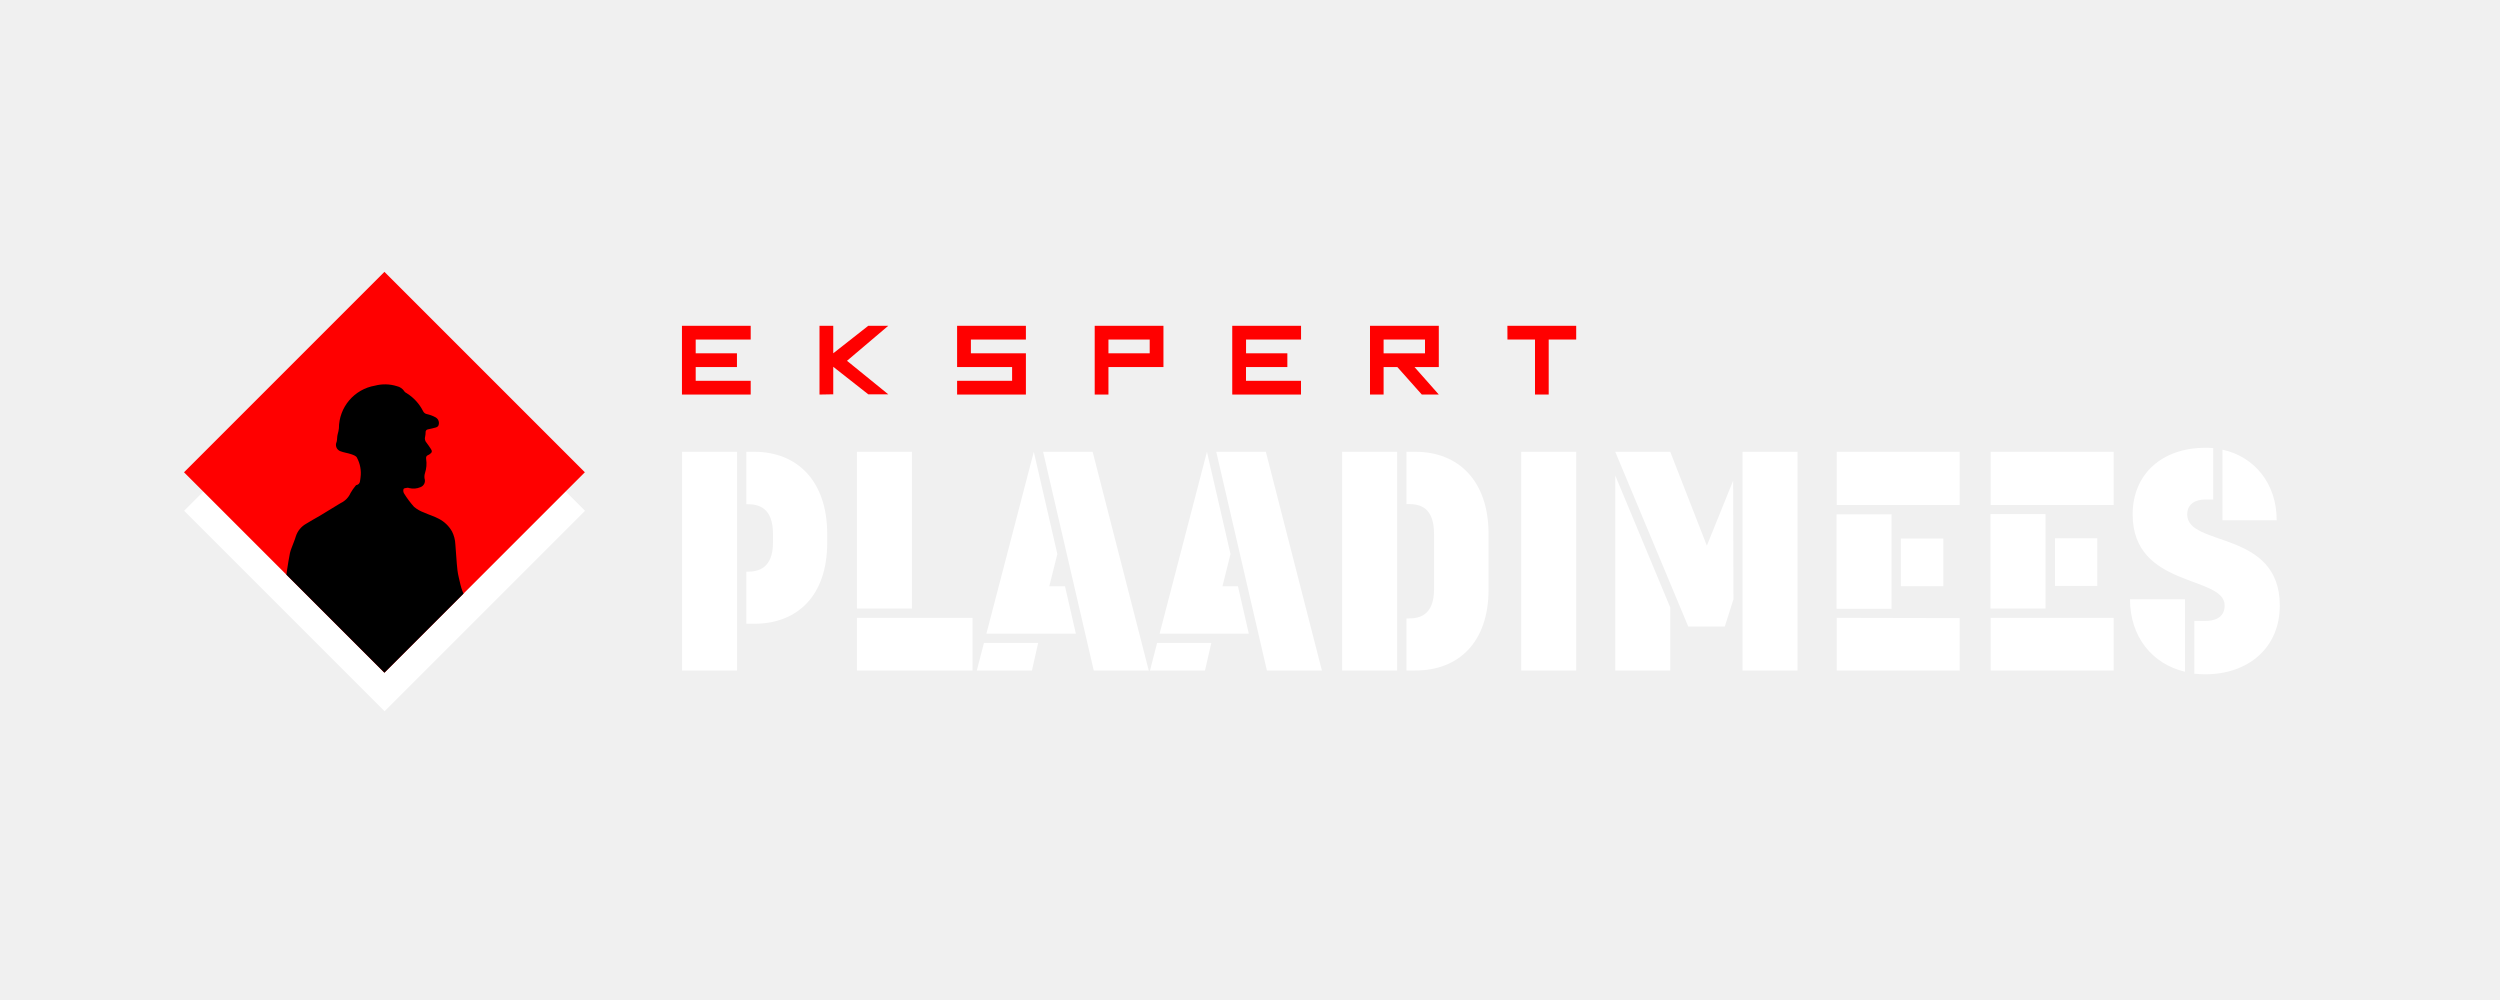
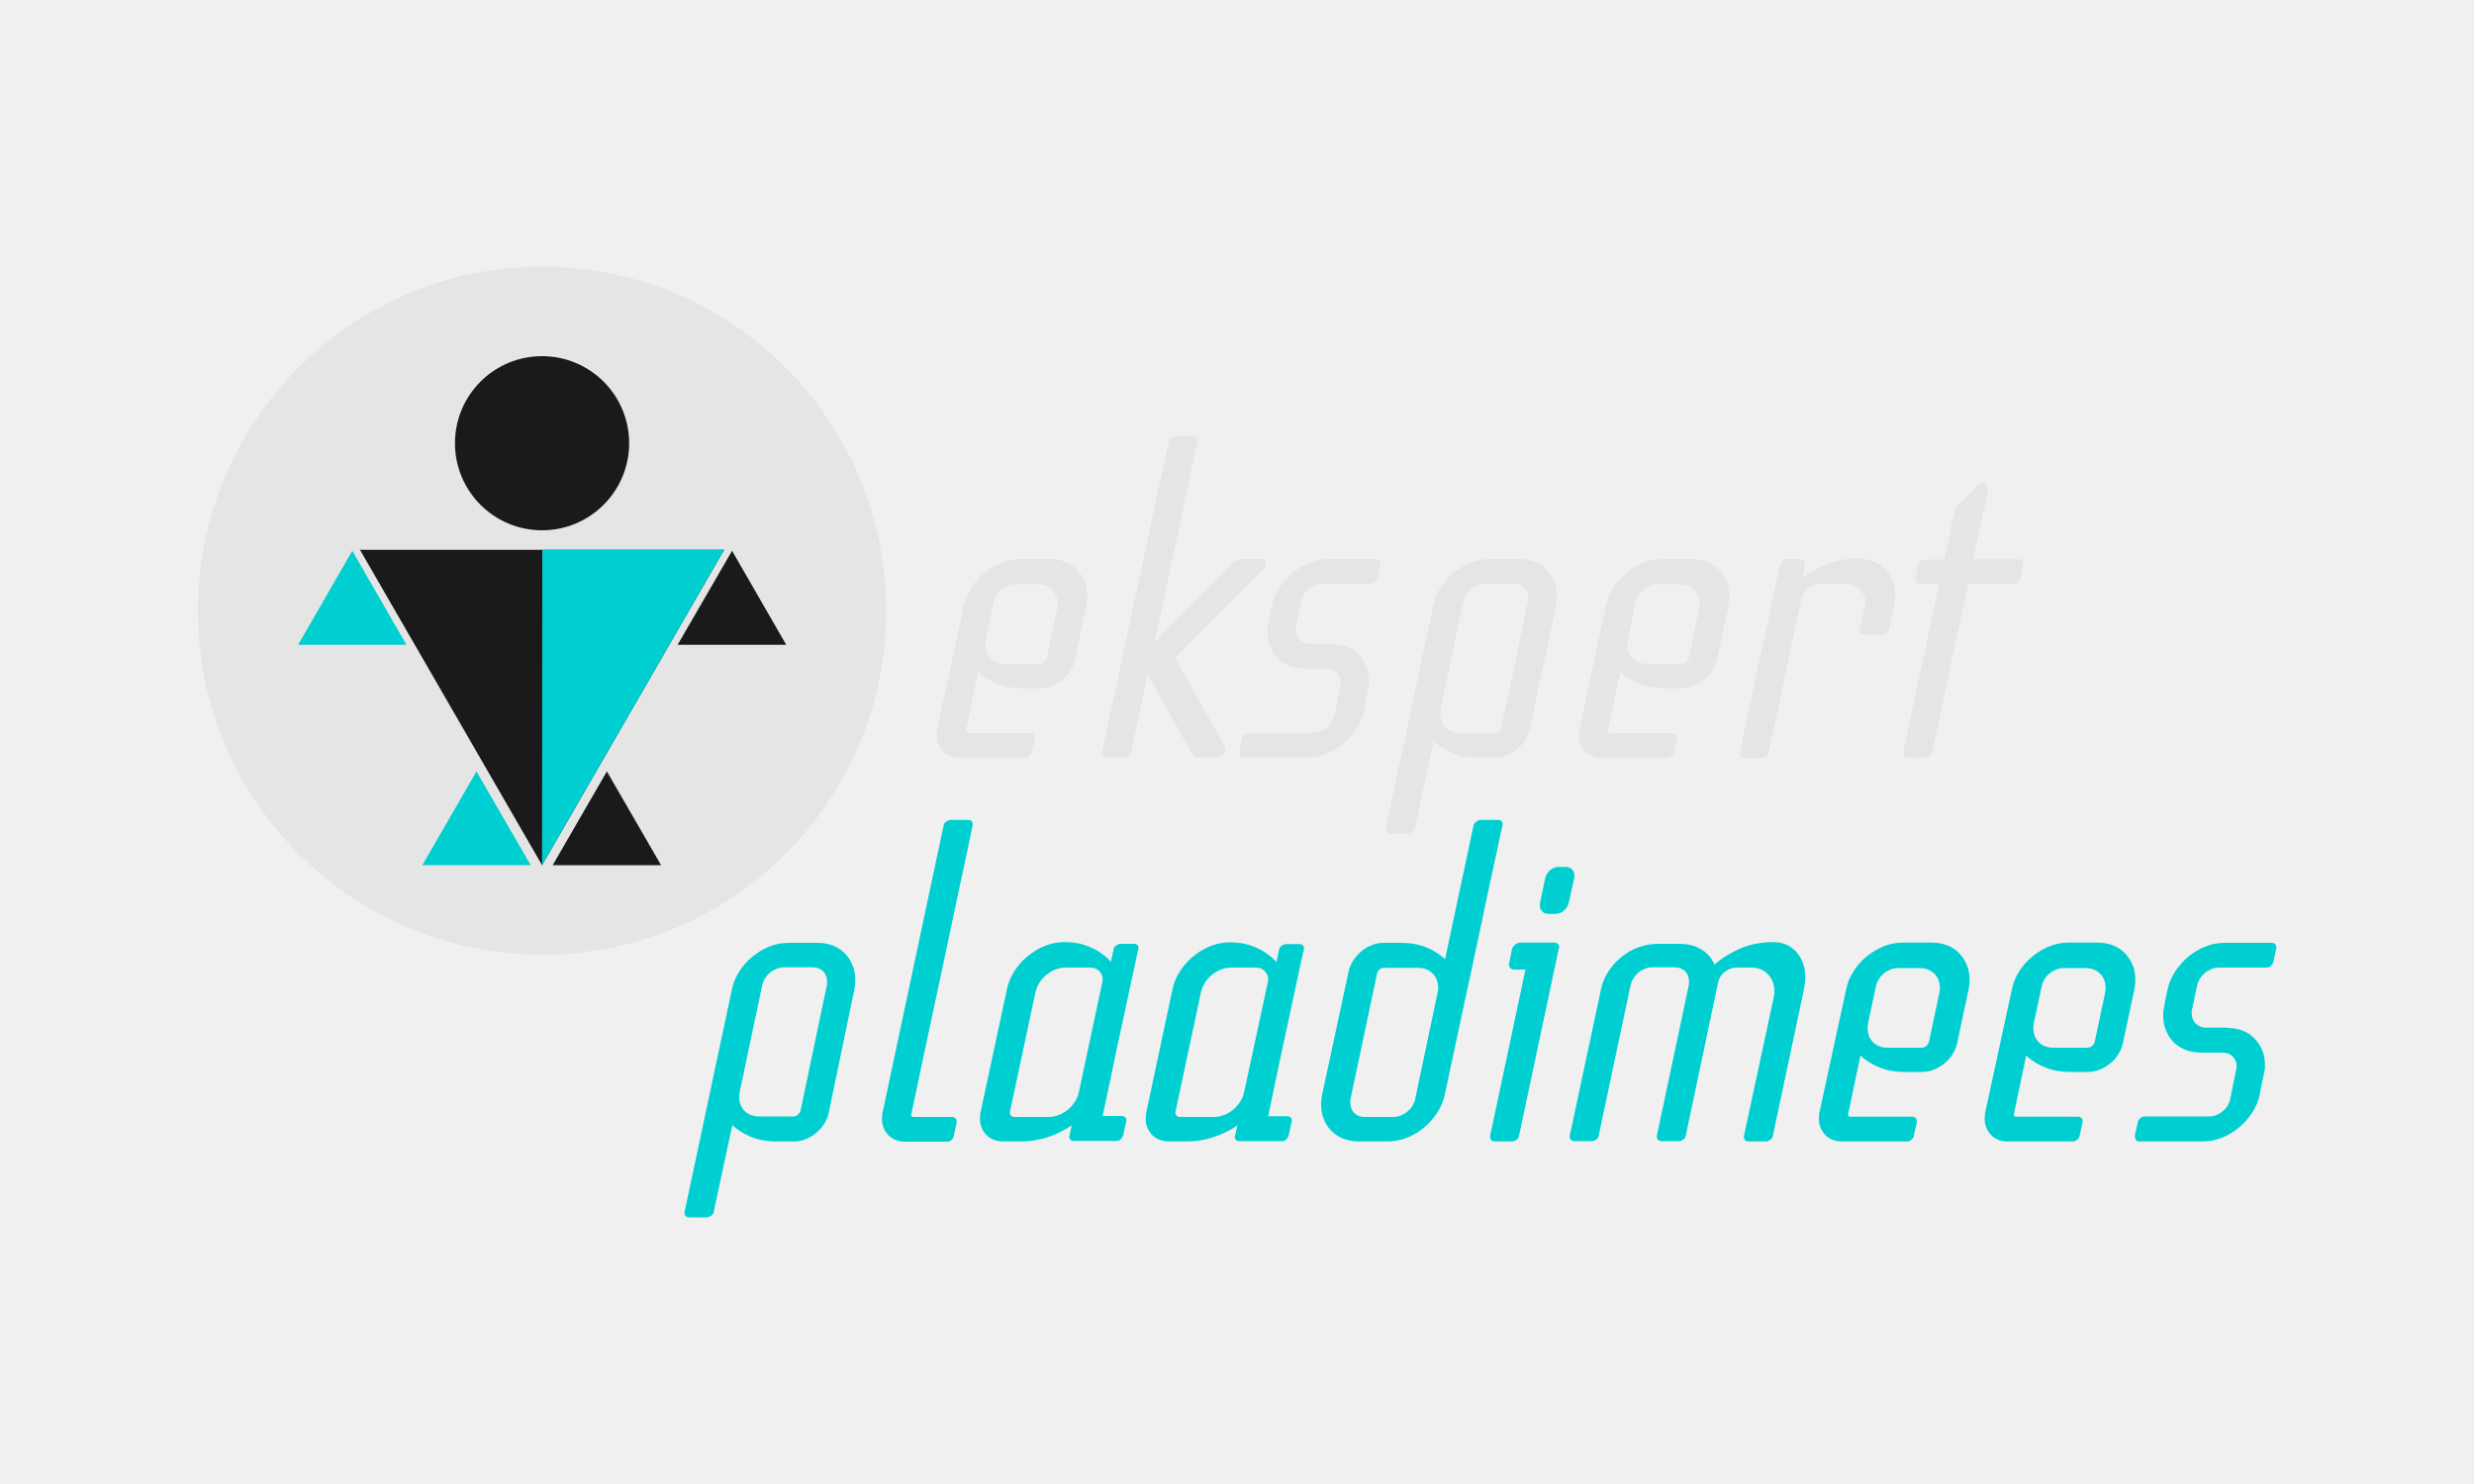
- <svg xmlns="http://www.w3.org/2000/svg" viewBox="0 0 500 200">
-   <defs>
-     <style>.cls-1{fill:none;}.cls-2{fill:#fff;}.cls-3{fill:red;}.cls-4{clip-path:url(#clip-path);}</style>
-     <clipPath id="clip-path">
-       <path class="cls-1" d="M65.29,163.61c0-.41,0-.82,0-1.22a6.7,6.7,0,0,0-.23-.88,2.69,2.69,0,0,1-.15-.67c0-.48.06-1,.08-1.43a2.7,2.7,0,0,0,0-.41c-.07-.54-.14-1.07-.22-1.61a6.1,6.1,0,0,0-.22-1.13,1.8,1.8,0,0,1,0-1,7.88,7.88,0,0,0,.06-1.54.4.4,0,0,0-.17-.26c-.37-.29-.33-.6-.08-.94a1.26,1.26,0,0,0,0-1.59,8,8,0,0,1-.66-1.39,3.92,3.92,0,0,1,.25-2.24c.25-1.12.63-2.22.88-3.34s.39-2,.53-3a4,4,0,0,0-.09-1c0-.3-.1-.6-.15-.94.44.11.58-.54.39-1.5l-.38.24a2.85,2.85,0,0,1,.16-.43,5,5,0,0,0,.64-3.18.77.77,0,0,0-.78-.65c-1,0-2,.1-3,.12a18.43,18.43,0,0,0-2.47,0,2.23,2.23,0,0,1-2.24-.81c-.5-.56-1.16-1-1.24-1.82a15.63,15.63,0,0,1-.12-2.27c.11-2.12.29-4.23.45-6.35.09-1.34.16-2.68.3-4,.16-1.5.38-3,.6-4.49.16-1.09.35-2.18.56-3.27a6.87,6.87,0,0,1,.34-1.06c.28-.77.62-1.53.85-2.32a4.43,4.43,0,0,1,2-2.45c.9-.58,1.86-1.07,2.78-1.62,1.24-.74,2.46-1.5,3.69-2.25.17-.1.34-.22.52-.31a4,4,0,0,0,1.94-2,10,10,0,0,1,1-1.44s.08-.12.13-.13c.91-.18.75-1,.87-1.57a6.49,6.49,0,0,0-.73-3.94c-.14-.32-.7-.53-1.11-.67-.71-.25-1.49-.33-2.2-.61a1.35,1.35,0,0,1-.74-1.87,3.5,3.5,0,0,0,.1-.8c0-.25.06-.49.11-.74a6.84,6.84,0,0,0,.24-1.16A8.68,8.68,0,0,1,75,77.13a7.89,7.89,0,0,1,4.36.1,2.41,2.41,0,0,1,1.53,1.06c.08.16.31.26.48.37a9,9,0,0,1,3.24,3.56,1.08,1.08,0,0,0,.81.61,6.47,6.47,0,0,1,1.7.64,1.3,1.3,0,0,1,.53,1.71.81.81,0,0,1-.46.31c-.53.15-1.06.27-1.6.38a.54.54,0,0,0-.47.59,3.93,3.93,0,0,1-.09.84,1.31,1.31,0,0,0,.31,1.29c.31.37.55.8.83,1.19s.27.71-.16,1a1.34,1.34,0,0,1-.36.22c-.4.14-.48.43-.42.82A6,6,0,0,1,85,94.61a2.4,2.4,0,0,0-.09,1.09,1.36,1.36,0,0,1-.84,1.74,3.5,3.5,0,0,1-2.21.18,1,1,0,0,0-.37-.07c-.27.06-.71.08-.78.24a1.1,1.1,0,0,0,.1.9,18.62,18.62,0,0,0,2,2.68,6.61,6.61,0,0,0,2,1.14c1,.45,2.06.76,3,1.27a6.38,6.38,0,0,1,2.59,2.51,6.25,6.25,0,0,1,.67,2.57c.16,1.72.22,3.46.42,5.18.11,1,.41,1.95.61,2.93a10.83,10.83,0,0,0,2.42,4.59,3.43,3.43,0,0,1,1,2.48,2.94,2.94,0,0,0,.29,1.61,1.51,1.51,0,0,1,0,.82,19.82,19.82,0,0,1-.54,3,2.4,2.4,0,0,1-1.67,1.71,1.47,1.47,0,0,0-.56.38l-1.49,1.31a1.74,1.74,0,0,0-1.57-.59.34.34,0,0,0-.18.24A2.31,2.31,0,0,0,90,134.2a2.63,2.63,0,0,1,.12.7c.06.23.15.45.21.67a2.54,2.54,0,0,1,.1.55,4.06,4.06,0,0,0,0,.78,4.28,4.28,0,0,0,.68,1.39c.29.41.21,1.07.32,1.62a1.9,1.9,0,0,0,.23.67c.33.47.7.92,1.07,1.36a3.87,3.87,0,0,1,.92,3.19c-.15.83-.59,1.61-.81,2.43-.29,1.05-1,2-.85,3.16,0,.33.05.66.09,1a11,11,0,0,1-.29,3.52c-.19,1.2-.31,2.4-.44,3.61-.16,1.48-.29,2.95-.43,4.43a2.16,2.16,0,0,0,0,.35H79.39a13.5,13.5,0,0,0-.78-4.4.91.91,0,0,0-.28.43c-.12.47-.23.94-.32,1.41-.17.85-.33,1.71-.5,2.56Z" />
-     </clipPath>
-   </defs>
-   <g id="Layer_1" data-name="Layer 1">
-     <rect class="cls-2" x="48.57" y="73.81" width="56.69" height="56.69" transform="translate(-49.71 84.31) rotate(-45)" />
-     <rect class="cls-3" x="48.54" y="66.11" width="56.69" height="56.69" transform="translate(-44.27 82.03) rotate(-45)" />
-     <g class="cls-4">
-       <rect x="48.54" y="66.11" width="56.69" height="56.69" transform="translate(-44.27 82.03) rotate(-45)" />
+ <svg xmlns="http://www.w3.org/2000/svg" version="1.1" x="0px" y="0px" viewBox="0 0 1000 600" style="enable-background:new 0 0 1000 600;" xml:space="preserve">
+   <style type="text/css">
+ 	.st0{display:none;}
+ 	.st1{display:inline;fill:#FFFFFF;}
+ 	.st2{display:inline;fill:#1A1A1A;}
+ 	.st3{fill:#E5E5E5;}
+ 	.st4{fill:#1A1A1A;}
+ 	.st5{fill:#00CFD2;}
+ </style>
+   <g id="Layer_2" class="st0">
+     <rect class="st2" width="1000" height="600" />
+   </g>
+   <g id="Layer_1">
+     <g>
+       <g>
+         <circle class="st3" cx="219.1" cy="246.9" r="139.1" />
+         <g>
+           <polygon class="st4" points="219.1,349.8 292.7,222.3 145.5,222.3     " />
+           <polygon class="st5" points="142.4,222.7 120.5,260.7 164.3,260.7     " />
+           <polygon class="st4" points="295.9,222.7 273.9,260.7 317.8,260.7     " />
+           <polygon class="st5" points="192.6,311.9 170.7,349.8 214.5,349.8     " />
+           <polygon class="st4" points="245.3,311.9 223.4,349.8 267.2,349.8     " />
+           <polygon class="st5" points="219.1,349.8 292.7,222.3 219.2,222.3     " />
+           <circle class="st4" cx="219.1" cy="179.2" r="35.2" />
+         </g>
+       </g>
+       <g>
+         <g>
+           <path class="st3" d="M389.6,245c0.5-2.6,1.5-5.1,3-7.4c1.5-2.3,3.2-4.3,5.3-6c2.1-1.7,4.4-3.1,6.9-4.1c2.5-1,5.1-1.5,7.7-1.5      h11.7c2.3,0,4.4,0.4,6.3,1.1c1.9,0.8,3.5,1.8,4.8,3.2c1.3,1.4,2.4,2.9,3.1,4.8c0.8,1.8,1.1,3.8,1.1,6c0,0.7,0,1.3-0.1,1.9      c-0.1,0.6-0.2,1.3-0.3,2l-4.6,21.6c-0.3,1.6-1,3.2-1.9,4.6c-0.9,1.4-2,2.7-3.3,3.7s-2.7,1.9-4.3,2.5c-1.5,0.6-3.1,0.9-4.8,0.9      h-7.2c-3.6,0-6.9-0.6-9.9-1.8c-3-1.2-5.6-2.8-7.7-4.8l-5,23.8c0,0.6,0.3,0.9,0.9,0.9h25.1c0.5,0,1,0.2,1.3,0.5      c0.4,0.4,0.5,0.8,0.5,1.3c0,0.1,0,0.2,0,0.2c0,0,0,0.1,0,0.2l-1.2,5.5c-0.1,0.6-0.4,1.1-1,1.6c-0.5,0.5-1.1,0.7-1.7,0.7h-26.4      c-2.8,0-5-0.9-6.7-2.6c-1.7-1.8-2.6-4-2.6-6.6c0-0.8,0.1-1.6,0.2-2.4L389.6,245z M427.3,246.2c0.2-0.7,0.2-1.4,0.2-2      c0-2.3-0.7-4.2-2.2-5.7c-1.5-1.5-3.5-2.3-5.9-2.3h-9c-1,0-2,0.2-2.9,0.6c-1,0.4-1.9,0.9-2.6,1.5c-0.8,0.7-1.5,1.4-2,2.3      c-0.6,0.9-1,1.8-1.2,2.8l-3.2,15c-0.2,0.8-0.2,1.5-0.2,2.1c0,2.3,0.7,4.2,2.2,5.7c1.5,1.5,3.5,2.2,5.9,2.2h13.8      c0.7,0,1.2-0.2,1.8-0.7c0.5-0.5,0.9-1,1.1-1.7L427.3,246.2z" />
+           <path class="st3" d="M472.4,178.6c0.1-0.7,0.4-1.2,1-1.6s1.2-0.7,1.8-0.7h7.2c0.5,0,1,0.2,1.3,0.5c0.4,0.3,0.5,0.8,0.5,1.3      c-0.1,0.3-0.1,0.7-0.3,1.4c-0.1,0.7-0.4,1.7-0.7,3.1c-0.3,1.4-0.7,3.4-1.3,5.9c-0.5,2.6-1.2,5.8-2.1,9.7      c-0.8,3.9-1.9,8.7-3.1,14.4c-1.2,5.7-2.6,12.4-4.2,20.1c-1.6,7.7-3.5,16.6-5.7,26.7l31.6-31.8c0.8-0.8,1.7-1.4,2.8-1.6h8.8      c1.1,0,1.6,0.6,1.6,1.8c0,0.4-0.1,0.9-0.2,1.3c-0.1,0.4-0.4,0.8-0.7,1.1l-35.7,35.8l20.1,35.9c0.2,0.3,0.3,0.7,0.3,1.1      c0,0.7-0.3,1.4-0.9,2.1c-0.6,0.8-1.3,1.1-2.1,1.1h-8.5c-0.6,0-1-0.1-1.3-0.4c-0.3-0.3-0.6-0.7-0.8-1.1l-17.9-32.1l-6.7,31.3      c-0.1,0.7-0.4,1.2-1,1.6c-0.5,0.4-1.1,0.7-1.7,0.7h-7.2c-0.5,0-1-0.2-1.3-0.5c-0.4-0.4-0.5-0.8-0.5-1.3v-0.4L472.4,178.6z" />
+           <path class="st3" d="M538.1,260.4c2.3,0,4.4,0.4,6.3,1.1c1.9,0.8,3.5,1.8,4.8,3.2c1.3,1.4,2.4,2.9,3.1,4.8      c0.8,1.8,1.1,3.8,1.1,6c0,0.3,0,0.7,0,1.1c0,0.4-0.1,1-0.3,1.8c-0.2,0.8-0.4,1.9-0.7,3.3c-0.3,1.4-0.7,3.3-1.1,5.6      c-0.5,2.6-1.6,5.1-3.1,7.4c-1.5,2.3-3.3,4.3-5.3,6c-2.1,1.7-4.4,3.1-6.9,4.1c-2.5,1-5.1,1.5-7.7,1.5h-25.6      c-0.8,0-1.3-0.2-1.5-0.7c-0.2-0.5-0.4-1-0.4-1.6l1.2-5.5c0.1-0.6,0.4-1.1,1-1.6c0.5-0.5,1.1-0.7,1.8-0.7h25.9      c2.1,0,3.9-0.7,5.6-2.1c1.7-1.4,2.7-3.1,3.1-5.1l2.6-12.9c0-1.6-0.5-3-1.6-4.1c-1.1-1.1-2.5-1.6-4.2-1.6h-8.7      c-2.3,0-4.4-0.4-6.2-1.1c-1.9-0.8-3.5-1.8-4.8-3.1c-1.3-1.3-2.4-2.9-3.1-4.8c-0.8-1.8-1.1-3.8-1.1-5.9c0-0.3,0-0.7,0-1.1      c0-0.4,0.1-1,0.2-1.7c0.1-0.7,0.3-1.7,0.5-2.9s0.6-2.8,1-4.8c0.5-2.6,1.6-5.1,3.1-7.4c1.5-2.3,3.3-4.3,5.3-6      c2.1-1.7,4.4-3.1,6.9-4.1c2.5-1,5.1-1.5,7.7-1.5H556c0.6,0,1.1,0.2,1.4,0.5s0.5,0.7,0.5,1.2c0,0.1,0,0.1,0,0.2s0,0.4-0.1,0.7      c-0.1,0.4-0.2,1-0.4,1.8c-0.2,0.8-0.4,1.9-0.7,3.3c-0.1,0.6-0.4,1.1-1,1.6c-0.5,0.5-1.1,0.7-1.8,0.7h-19.3c-1,0-2,0.2-2.9,0.6      c-1,0.4-1.9,0.9-2.6,1.5c-0.8,0.7-1.5,1.4-2,2.3c-0.6,0.9-1,1.8-1.2,2.8l-2.1,9.9c-0.1,0.3-0.1,0.5-0.1,0.7c0,0.2,0,0.5,0,0.7      c0,1.6,0.5,3,1.6,4.1c1.1,1.1,2.5,1.7,4.3,1.7H538.1z" />
+           <path class="st3" d="M618.4,294.6c-0.3,1.6-1,3.2-1.9,4.6c-0.9,1.4-2,2.7-3.3,3.7c-1.3,1.1-2.7,1.9-4.2,2.5      c-1.5,0.6-3.1,0.9-4.8,0.9H597c-3.6,0-6.9-0.6-9.9-1.8c-3-1.2-5.6-2.8-7.7-4.8l-7.5,35c-0.1,0.7-0.4,1.2-1,1.6      c-0.6,0.4-1.2,0.7-1.8,0.7H562c-0.5,0-1-0.2-1.3-0.5c-0.4-0.3-0.5-0.8-0.5-1.3c0-0.1,0-0.2,0-0.2c0-0.1,0-0.1,0-0.2l19.1-89.8      c0.5-2.6,1.5-5.1,3-7.4c1.5-2.3,3.2-4.3,5.3-6c2.1-1.7,4.4-3.1,6.9-4.1c2.5-1,5.1-1.5,7.7-1.5H614c2.3,0,4.4,0.4,6.3,1.1      c1.9,0.8,3.5,1.8,4.8,3.2c1.3,1.4,2.4,2.9,3.1,4.8c0.8,1.8,1.1,3.8,1.1,6c0,0.7,0,1.3-0.1,1.9c-0.1,0.6-0.2,1.3-0.3,2      L618.4,294.6z M617.6,243.3c0.1-0.3,0.1-0.5,0.1-0.8c0-0.2,0-0.5,0-0.8c0-1.6-0.5-3-1.6-4.1c-1.1-1.1-2.5-1.6-4.2-1.6h-11.7      c-1,0-2,0.2-2.9,0.6c-1,0.4-1.9,0.9-2.6,1.5c-0.8,0.7-1.5,1.4-2,2.3c-0.6,0.9-1,1.8-1.2,2.8l-9.1,43.1c-0.2,0.8-0.2,1.5-0.2,2.1      c0,2.3,0.7,4.2,2.2,5.7c1.5,1.5,3.5,2.2,5.9,2.2H604c0.7,0,1.2-0.2,1.8-0.7c0.5-0.5,0.9-1,1.1-1.7L617.6,243.3z" />
+           <path class="st3" d="M649.1,245c0.5-2.6,1.5-5.1,3-7.4c1.5-2.3,3.2-4.3,5.3-6c2.1-1.7,4.4-3.1,6.9-4.1c2.5-1,5.1-1.5,7.7-1.5      h11.7c2.3,0,4.4,0.4,6.3,1.1c1.9,0.8,3.5,1.8,4.8,3.2c1.3,1.4,2.4,2.9,3.1,4.8c0.8,1.8,1.1,3.8,1.1,6c0,0.7,0,1.3-0.1,1.9      s-0.2,1.3-0.3,2l-4.6,21.6c-0.3,1.6-1,3.2-1.9,4.6c-0.9,1.4-2,2.7-3.3,3.7s-2.7,1.9-4.3,2.5c-1.5,0.6-3.1,0.9-4.8,0.9h-7.2      c-3.6,0-6.9-0.6-9.9-1.8c-3-1.2-5.6-2.8-7.7-4.8l-5,23.8c0,0.6,0.3,0.9,0.9,0.9H676c0.5,0,1,0.2,1.3,0.5      c0.4,0.4,0.5,0.8,0.5,1.3c0,0.1,0,0.2,0,0.2c0,0,0,0.1,0,0.2l-1.2,5.5c-0.1,0.6-0.4,1.1-1,1.6c-0.5,0.5-1.1,0.7-1.7,0.7h-26.4      c-2.8,0-5-0.9-6.7-2.6c-1.7-1.8-2.6-4-2.6-6.6c0-0.8,0.1-1.6,0.2-2.4L649.1,245z M686.8,246.2c0.2-0.7,0.2-1.4,0.2-2      c0-2.3-0.7-4.2-2.2-5.7c-1.5-1.5-3.5-2.3-5.9-2.3h-9c-1,0-2,0.2-2.9,0.6s-1.9,0.9-2.6,1.5c-0.8,0.7-1.5,1.4-2,2.3      c-0.6,0.9-1,1.8-1.2,2.8l-3.2,15c-0.2,0.8-0.2,1.5-0.2,2.1c0,2.3,0.7,4.2,2.2,5.7c1.5,1.5,3.5,2.2,5.9,2.2h13.8      c0.7,0,1.2-0.2,1.8-0.7c0.5-0.5,0.9-1,1.1-1.7L686.8,246.2z" />
+           <path class="st3" d="M719.5,228.3c0.2-0.7,0.5-1.2,1.1-1.6c0.5-0.4,1.1-0.7,1.7-0.7h5.5c0.5,0,1,0.2,1.3,0.5      c0.4,0.3,0.5,0.8,0.5,1.3c0,0.2,0,0.4-0.1,0.5l-1.1,5.5c3.3-2.5,6.8-4.5,10.6-5.9c3.8-1.4,7.7-2.1,11.8-2.1      c2.3,0,4.4,0.4,6.3,1.1c1.9,0.8,3.5,1.8,4.8,3.1c1.3,1.3,2.4,2.9,3.1,4.7c0.8,1.8,1.1,3.8,1.1,5.9c0,0.6,0,1.2-0.1,1.9      c-0.1,0.7-0.2,1.3-0.3,2l-2.1,9.9c-0.1,0.7-0.4,1.2-1,1.6c-0.6,0.4-1.2,0.7-1.8,0.7h-7.2c-0.5,0-1-0.2-1.3-0.5      c-0.4-0.3-0.5-0.8-0.5-1.3c0-0.1,0-0.2,0-0.2c0-0.1,0-0.1,0-0.2l2.1-9.8c0.1-0.3,0.1-0.5,0.1-0.7c0-0.2,0-0.4,0-0.7      c0-1-0.2-2-0.7-2.9c-0.4-0.9-1-1.7-1.8-2.3c-0.8-0.7-1.6-1.2-2.6-1.5c-1-0.4-2.1-0.5-3.2-0.5h-10.1c-1.7,0-3.3,0.6-4.8,1.8      c-1.4,1.2-2.3,2.7-2.7,4.4l-13.2,61.9c-0.1,0.7-0.4,1.2-1,1.6c-0.5,0.4-1.1,0.7-1.7,0.7h-7.2c-0.5,0-1-0.2-1.3-0.5      c-0.4-0.4-0.5-0.8-0.5-1.3v-0.4L719.5,228.3z" />
+           <path class="st3" d="M785.9,226.1l4.1-19.2c0.3-1.1,0.8-2,1.5-2.8l8.1-8.1c0.2-0.2,0.4-0.3,0.7-0.4c0.2-0.1,0.5-0.2,0.7-0.2h0.3      c0.7,0,1.2,0.2,1.6,0.7c0.4,0.4,0.7,1,0.7,1.5c0,0.1,0,0.1,0,0.2c0,0.1-0.1,0.4-0.2,1c-0.1,0.5-0.3,1.4-0.5,2.6      c-0.2,1.2-0.6,2.8-1.1,4.9c-0.5,2.1-1,4.8-1.7,8c-0.7,3.2-1.5,7.2-2.5,11.8h18.4c0.8,0,1.2,0.2,1.5,0.7c0.2,0.5,0.3,1,0.3,1.6      l-1.1,5.4c-0.1,0.6-0.4,1.1-1,1.6c-0.5,0.5-1.1,0.7-1.8,0.7h-18.4L781,304.1c-0.1,0.7-0.4,1.2-1,1.6c-0.5,0.4-1.1,0.7-1.7,0.7      h-7.2c-0.5,0-1-0.2-1.3-0.5c-0.4-0.4-0.5-0.8-0.5-1.3v-0.4l14.5-68.1H776c-0.6,0-1.1-0.2-1.4-0.5c-0.3-0.4-0.5-0.8-0.5-1.3      c0-0.1,0-0.2,0-0.2c0-0.1,0-0.1,0-0.2l1.1-5.4c0.1-0.6,0.4-1.1,1-1.6c0.5-0.5,1.1-0.7,1.8-0.7H785.9z" />
+         </g>
+         <g>
+           <path class="st5" d="M335,449.8c-0.3,1.6-1,3.2-1.9,4.6c-0.9,1.4-2,2.7-3.3,3.7c-1.3,1.1-2.7,1.9-4.2,2.5      c-1.5,0.6-3.1,0.9-4.8,0.9h-7.2c-3.6,0-6.9-0.6-9.9-1.8c-3-1.2-5.6-2.8-7.7-4.8l-7.5,35c-0.1,0.7-0.4,1.2-1,1.6      c-0.6,0.4-1.2,0.7-1.8,0.7h-7.2c-0.5,0-1-0.2-1.3-0.5c-0.4-0.3-0.5-0.8-0.5-1.3c0-0.1,0-0.2,0-0.2c0-0.1,0-0.1,0-0.2l19.1-89.8      c0.5-2.6,1.5-5.1,3-7.4c1.5-2.3,3.2-4.3,5.3-6c2.1-1.7,4.4-3.1,6.9-4.1c2.5-1,5.1-1.5,7.7-1.5h11.7c2.3,0,4.4,0.4,6.3,1.1      c1.9,0.8,3.5,1.8,4.8,3.2c1.3,1.4,2.4,2.9,3.1,4.8c0.8,1.8,1.1,3.8,1.1,6c0,0.7,0,1.3-0.1,1.9s-0.2,1.3-0.3,2L335,449.8z       M334.2,398.4c0.1-0.3,0.1-0.5,0.1-0.8c0-0.2,0-0.5,0-0.8c0-1.6-0.5-3-1.6-4.1c-1.1-1.1-2.5-1.6-4.2-1.6h-11.7      c-1,0-2,0.2-2.9,0.6c-1,0.4-1.9,0.9-2.6,1.5c-0.8,0.7-1.5,1.4-2,2.3c-0.6,0.9-1,1.8-1.2,2.8l-9.1,43.1c-0.2,0.8-0.2,1.5-0.2,2.1      c0,2.3,0.7,4.2,2.2,5.7c1.5,1.5,3.5,2.2,5.9,2.2h13.8c0.7,0,1.2-0.2,1.8-0.7c0.5-0.5,0.9-1,1.1-1.7L334.2,398.4z" />
+           <path class="st5" d="M381.4,333.8c0.1-0.7,0.4-1.2,1-1.6s1.2-0.7,1.8-0.7h7.2c0.5,0,1,0.2,1.3,0.5c0.4,0.3,0.5,0.8,0.5,1.3      c-0.1,0.4-0.2,1-0.4,2c-0.2,0.9-0.5,2.4-0.9,4.4c-0.4,2-1,4.8-1.8,8.5c-0.8,3.7-1.8,8.3-3,14c-1.2,5.6-2.7,12.6-4.4,20.8      c-1.8,8.3-3.8,17.9-6.2,29.1c-2.4,11.1-5.1,24-8.2,38.6c0,0.6,0.3,0.9,0.9,0.9h15.6c0.6,0,1.1,0.2,1.4,0.5      c0.3,0.4,0.5,0.8,0.5,1.3c0,0.1,0,0.2,0,0.2c0,0.1,0,0.1,0,0.2l-1.2,5.5c-0.1,0.6-0.4,1.1-0.9,1.6c-0.5,0.5-1.1,0.7-1.8,0.7      h-16.9c-2.8,0-5.1-0.9-6.8-2.6c-1.7-1.8-2.6-4-2.6-6.6c0-0.8,0.1-1.6,0.2-2.4L381.4,333.8z" />
+           <path class="st5" d="M433.2,455c-3.1,2.1-6.4,3.7-9.8,4.8c-3.4,1.1-6.9,1.7-10.5,1.7h-7.3c-2.9,0-5.2-0.9-6.9-2.6      c-1.7-1.8-2.6-4-2.6-6.6c0-0.8,0.1-1.6,0.2-2.4L407,400c0.5-2.7,1.6-5.1,3.1-7.5c1.5-2.3,3.3-4.3,5.4-6c2.1-1.7,4.4-3.1,6.9-4.1      c2.5-1,5.1-1.5,7.8-1.5c3.1,0,5.9,0.4,8.2,1.2c2.3,0.8,4.3,1.7,5.8,2.7s2.7,1.9,3.5,2.7c0.8,0.8,1.2,1.3,1.3,1.4l1.1-5      c0.1-0.7,0.4-1.2,1-1.6c0.6-0.4,1.2-0.7,1.8-0.7h5.5c0.5,0,1,0.2,1.3,0.5c0.4,0.3,0.5,0.8,0.5,1.3c0,0.1,0,0.2-0.1,0.4      c-0.1,0.2-0.2,1-0.5,2.2c-0.3,1.3-0.7,3.3-1.3,6s-1.4,6.6-2.5,11.6c-1.1,5-2.4,11.4-4.1,19.1c-1.6,7.7-3.6,17.2-6,28.5h7.7      c0.6,0,1.1,0.2,1.4,0.5c0.3,0.4,0.5,0.8,0.5,1.3c0,0.1,0,0.1,0,0.2c0,0.1-0.1,0.3-0.2,0.7c-0.1,0.4-0.2,1-0.4,1.8      c-0.2,0.8-0.4,1.9-0.7,3.3c-0.2,0.6-0.5,1.1-1,1.6c-0.5,0.5-1.1,0.7-1.8,0.7h-17.2c-0.5,0-1-0.2-1.3-0.5      c-0.4-0.3-0.5-0.8-0.5-1.3c0-0.2,0-0.4,0.1-0.5L433.2,455z M445.5,397.4c0.1-0.5,0.2-1,0.2-1.3c0-1.4-0.5-2.6-1.4-3.5      c-0.9-0.9-2.1-1.4-3.7-1.4h-9.9c-1.4,0-2.8,0.3-4.1,0.8c-1.3,0.5-2.6,1.3-3.7,2.2c-1.1,0.9-2.1,2-2.8,3.2      c-0.8,1.2-1.3,2.6-1.6,3.9l-10.2,47.9c-0.1,0.1-0.1,0.3-0.1,0.6c0,0.5,0.2,1,0.5,1.3c0.4,0.4,0.8,0.5,1.4,0.5H424      c1.4,0,2.7-0.3,4-0.8c1.3-0.5,2.6-1.3,3.7-2.2c1.1-0.9,2-2,2.8-3.2c0.8-1.2,1.3-2.5,1.6-3.9L445.5,397.4z" />
+           <path class="st5" d="M500.2,455c-3.1,2.1-6.4,3.7-9.8,4.8c-3.4,1.1-6.9,1.7-10.5,1.7h-7.3c-2.9,0-5.2-0.9-6.9-2.6      c-1.7-1.8-2.6-4-2.6-6.6c0-0.8,0.1-1.6,0.2-2.4l10.6-49.8c0.5-2.7,1.6-5.1,3.1-7.5c1.5-2.3,3.3-4.3,5.4-6      c2.1-1.7,4.4-3.1,6.9-4.1c2.5-1,5.1-1.5,7.8-1.5c3.1,0,5.9,0.4,8.2,1.2c2.3,0.8,4.3,1.7,5.8,2.7c1.5,1,2.7,1.9,3.5,2.7      c0.8,0.8,1.2,1.3,1.3,1.4l1.1-5c0.1-0.7,0.4-1.2,1-1.6c0.6-0.4,1.2-0.7,1.8-0.7h5.5c0.5,0,1,0.2,1.3,0.5      c0.4,0.3,0.5,0.8,0.5,1.3c0,0.1,0,0.2-0.1,0.4c-0.1,0.2-0.2,1-0.5,2.2c-0.3,1.3-0.7,3.3-1.3,6c-0.6,2.7-1.4,6.6-2.5,11.6      c-1.1,5-2.4,11.4-4.1,19.1s-3.6,17.2-6,28.5h7.7c0.6,0,1.1,0.2,1.4,0.5c0.3,0.4,0.5,0.8,0.5,1.3c0,0.1,0,0.1,0,0.2      c0,0.1-0.1,0.3-0.2,0.7c-0.1,0.4-0.2,1-0.4,1.8c-0.2,0.8-0.4,1.9-0.7,3.3c-0.2,0.6-0.5,1.1-1,1.6c-0.5,0.5-1.1,0.7-1.8,0.7      h-17.2c-0.5,0-1-0.2-1.3-0.5c-0.4-0.3-0.5-0.8-0.5-1.3c0-0.2,0-0.4,0.1-0.5L500.2,455z M512.4,397.4c0.1-0.5,0.2-1,0.2-1.3      c0-1.4-0.5-2.6-1.4-3.5c-0.9-0.9-2.1-1.4-3.7-1.4h-9.9c-1.4,0-2.8,0.3-4.1,0.8c-1.3,0.5-2.6,1.3-3.7,2.2c-1.1,0.9-2.1,2-2.8,3.2      c-0.8,1.2-1.3,2.6-1.6,3.9l-10.2,47.9c-0.1,0.1-0.1,0.3-0.1,0.6c0,0.5,0.2,1,0.5,1.3c0.4,0.4,0.8,0.5,1.4,0.5h13.8      c1.4,0,2.7-0.3,4-0.8c1.3-0.5,2.6-1.3,3.7-2.2c1.1-0.9,2-2,2.8-3.2c0.8-1.2,1.3-2.5,1.6-3.9L512.4,397.4z" />
+           <path class="st5" d="M545.1,392.9c0.3-1.6,0.9-3.1,1.9-4.6c0.9-1.4,2-2.6,3.3-3.7c1.3-1.1,2.7-1.9,4.2-2.5      c1.5-0.6,3.1-0.9,4.8-0.9h7.2c3.6,0,6.9,0.6,9.9,1.8c3,1.2,5.6,2.8,7.7,4.8l11.5-54c0.2-0.7,0.5-1.2,1.1-1.6s1.1-0.7,1.7-0.7      h7.2c0.5,0,1,0.2,1.3,0.5c0.4,0.3,0.5,0.8,0.5,1.3c-0.1,0.3-0.2,0.9-0.4,1.8c-0.2,0.9-0.5,2.2-0.9,4.1c-0.4,1.9-0.9,4.5-1.7,7.9      c-0.7,3.4-1.7,7.8-2.8,13c-1.1,5.3-2.5,11.7-4.1,19.4c-1.6,7.7-3.6,16.7-5.8,27c-2.2,10.4-4.8,22.4-7.7,36      c-0.5,2.6-1.6,5.1-3.1,7.4c-1.5,2.3-3.3,4.3-5.3,6s-4.4,3.1-6.9,4.1c-2.5,1-5.1,1.5-7.7,1.5h-11.7c-2.3,0-4.4-0.4-6.3-1.1      c-1.9-0.8-3.5-1.8-4.8-3.1c-1.3-1.3-2.4-2.9-3.1-4.8c-0.8-1.8-1.1-3.9-1.1-6c0-0.7,0-1.3,0.1-1.9c0.1-0.6,0.2-1.3,0.3-2      L545.1,392.9z M545.9,444.3c-0.1,0.3-0.1,0.5-0.1,0.8c0,0.2,0,0.5,0,0.8c0,1.6,0.5,3,1.6,4.1c1.1,1.1,2.5,1.6,4.2,1.6h11.7      c1,0,2-0.2,2.9-0.6s1.9-0.9,2.6-1.5c0.8-0.7,1.5-1.4,2-2.3c0.6-0.9,1-1.8,1.2-2.8l9.1-43.1c0.2-0.7,0.2-1.4,0.2-2      c0-2.3-0.7-4.2-2.2-5.7c-1.5-1.5-3.5-2.3-5.9-2.3h-13.8c-0.6,0-1.3,0.2-1.8,0.7c-0.6,0.5-0.9,1-1,1.7L545.9,444.3z" />
+           <path class="st5" d="M616.6,392h-4.5c-0.7,0-1.2-0.2-1.6-0.6c-0.4-0.4-0.6-0.9-0.6-1.5c0-0.3,0-0.5,0.1-0.6l1.1-5.4      c0.2-0.8,0.6-1.4,1.2-1.9c0.6-0.5,1.3-0.8,2.1-0.9h14c0.5,0,1,0.2,1.3,0.5c0.4,0.3,0.5,0.8,0.5,1.3c0,0.2,0,0.4-0.1,0.5      l-16.1,75.8c-0.1,0.7-0.4,1.2-1,1.6c-0.5,0.4-1.1,0.7-1.7,0.7h-7.2c-0.5,0-1-0.2-1.3-0.5c-0.4-0.4-0.5-0.8-0.5-1.3v-0.4      L616.6,392z M624.6,355c0.3-1.2,0.9-2.3,2-3.2s2.2-1.3,3.4-1.3h2.8c1.1,0,2,0.3,2.6,1c0.7,0.7,1,1.5,1,2.6c0,0.4,0,0.7-0.1,0.9      l-2.2,10c-0.3,1.2-0.9,2.3-2,3.2c-1,0.9-2.2,1.3-3.4,1.3H626c-1.1,0-2-0.3-2.6-1c-0.7-0.7-1-1.5-1-2.6c0-0.4,0-0.7,0.1-0.9      L624.6,355z" />
+           <path class="st5" d="M678.7,381.6c3.4,0,6.4,0.7,8.9,2.2c2.5,1.5,4.3,3.6,5.4,6.2c2.8-2.5,6.2-4.6,10.2-6.4      c4-1.8,8.6-2.7,13.8-2.7c1.9,0,3.6,0.4,5.2,1.1c1.5,0.7,2.9,1.7,4,3c1.1,1.3,2,2.8,2.6,4.5c0.6,1.7,0.9,3.6,0.9,5.7      c0,1.5-0.2,3-0.5,4.6l-12.6,59.4c-0.1,0.7-0.4,1.2-1,1.6c-0.5,0.4-1.1,0.7-1.7,0.7h-7.2c-0.5,0-1-0.2-1.3-0.5      c-0.4-0.4-0.5-0.8-0.5-1.3v-0.4l12.1-56.3c0.2-0.8,0.2-1.6,0.2-2.4c0-2.7-0.9-4.9-2.6-6.7c-1.7-1.8-4-2.7-6.9-2.7h-5.8      c-1.7,0-3.3,0.6-4.7,1.7c-1.5,1.1-2.4,2.6-2.7,4.2c-0.2,1-0.8,3.9-1.8,8.5c-0.4,2-1,4.5-1.6,7.5c-0.6,3-1.4,6.7-2.3,11      c-0.9,4.3-2,9.4-3.2,15.1s-2.6,12.4-4.2,19.9c-0.1,0.7-0.4,1.2-1,1.6c-0.5,0.4-1.1,0.7-1.7,0.7h-7.2c-0.5,0-1-0.2-1.3-0.5      c-0.4-0.4-0.5-0.8-0.5-1.3v-0.4l12.9-60.8c0.1-0.3,0.1-0.5,0.1-0.8c0-0.2,0-0.5,0-0.8c0-1.6-0.5-3-1.6-4.1      c-1.1-1.1-2.5-1.6-4.2-1.6h-9.1c-1,0-2,0.2-2.9,0.6c-1,0.4-1.9,0.9-2.6,1.5c-0.8,0.7-1.5,1.4-2,2.3c-0.6,0.9-1,1.8-1.2,2.8      l-12.9,60.8c-0.1,0.7-0.4,1.2-1,1.6c-0.5,0.4-1.1,0.7-1.7,0.7h-7.2c-0.5,0-1-0.2-1.3-0.5c-0.4-0.4-0.5-0.8-0.5-1.3v-0.4      l12.6-59.1c0.5-2.6,1.5-5,3-7.3c1.5-2.3,3.2-4.2,5.3-5.9c2.1-1.7,4.4-3,6.9-3.9c2.5-0.9,5.1-1.4,7.7-1.4H678.7z" />
+           <path class="st5" d="M746.2,400.1c0.5-2.6,1.5-5.1,3-7.4c1.5-2.3,3.2-4.3,5.3-6c2.1-1.7,4.4-3.1,6.9-4.1c2.5-1,5.1-1.5,7.7-1.5      h11.7c2.3,0,4.4,0.4,6.3,1.1c1.9,0.8,3.5,1.8,4.8,3.2c1.3,1.4,2.4,2.9,3.1,4.8c0.8,1.8,1.1,3.8,1.1,6c0,0.7,0,1.3-0.1,1.9      s-0.2,1.3-0.3,2l-4.6,21.6c-0.3,1.6-1,3.2-1.9,4.6c-0.9,1.4-2,2.7-3.3,3.7s-2.7,1.9-4.3,2.5c-1.5,0.6-3.1,0.9-4.8,0.9h-7.2      c-3.6,0-6.9-0.6-9.9-1.8c-3-1.2-5.6-2.8-7.7-4.8l-5,23.8c0,0.6,0.3,0.9,0.9,0.9h25.1c0.5,0,1,0.2,1.3,0.5      c0.4,0.4,0.5,0.8,0.5,1.3c0,0.1,0,0.2,0,0.2c0,0,0,0.1,0,0.2l-1.2,5.5c-0.1,0.6-0.4,1.1-1,1.6c-0.5,0.5-1.1,0.7-1.7,0.7h-26.4      c-2.8,0-5-0.9-6.7-2.6c-1.7-1.8-2.6-4-2.6-6.6c0-0.8,0.1-1.6,0.2-2.4L746.2,400.1z M783.9,401.4c0.2-0.7,0.2-1.4,0.2-2      c0-2.3-0.7-4.2-2.2-5.7c-1.5-1.5-3.5-2.3-5.9-2.3h-9c-1,0-2,0.2-2.9,0.6s-1.9,0.9-2.6,1.5c-0.8,0.7-1.5,1.4-2,2.3      c-0.6,0.9-1,1.8-1.2,2.8l-3.2,15c-0.2,0.8-0.2,1.5-0.2,2.1c0,2.3,0.7,4.2,2.2,5.7c1.5,1.5,3.5,2.2,5.9,2.2h13.8      c0.7,0,1.2-0.2,1.8-0.7s0.9-1,1.1-1.7L783.9,401.4z" />
+           <path class="st5" d="M813.2,400.1c0.5-2.6,1.5-5.1,3-7.4c1.5-2.3,3.2-4.3,5.3-6c2.1-1.7,4.4-3.1,6.9-4.1c2.5-1,5.1-1.5,7.7-1.5      h11.7c2.3,0,4.4,0.4,6.3,1.1c1.9,0.8,3.5,1.8,4.8,3.2c1.3,1.4,2.4,2.9,3.1,4.8c0.8,1.8,1.1,3.8,1.1,6c0,0.7,0,1.3-0.1,1.9      s-0.2,1.3-0.3,2l-4.6,21.6c-0.3,1.6-1,3.2-1.9,4.6c-0.9,1.4-2,2.7-3.3,3.7s-2.7,1.9-4.3,2.5c-1.5,0.6-3.1,0.9-4.8,0.9h-7.2      c-3.6,0-6.9-0.6-9.9-1.8c-3-1.2-5.6-2.8-7.7-4.8l-5,23.8c0,0.6,0.3,0.9,0.9,0.9h25.1c0.5,0,1,0.2,1.3,0.5      c0.4,0.4,0.5,0.8,0.5,1.3c0,0.1,0,0.2,0,0.2c0,0,0,0.1,0,0.2l-1.2,5.5c-0.1,0.6-0.4,1.1-1,1.6c-0.5,0.5-1.1,0.7-1.7,0.7h-26.4      c-2.8,0-5-0.9-6.7-2.6c-1.7-1.8-2.6-4-2.6-6.6c0-0.8,0.1-1.6,0.2-2.4L813.2,400.1z M850.9,401.4c0.2-0.7,0.2-1.4,0.2-2      c0-2.3-0.7-4.2-2.2-5.7c-1.5-1.5-3.5-2.3-5.9-2.3h-9c-1,0-2,0.2-2.9,0.6s-1.9,0.9-2.6,1.5c-0.8,0.7-1.5,1.4-2,2.3      c-0.6,0.9-1,1.8-1.2,2.8l-3.2,15c-0.2,0.8-0.2,1.5-0.2,2.1c0,2.3,0.7,4.2,2.2,5.7c1.5,1.5,3.5,2.2,5.9,2.2h13.8      c0.7,0,1.2-0.2,1.8-0.7s0.9-1,1.1-1.7L850.9,401.4z" />
+           <path class="st5" d="M900.2,415.6c2.3,0,4.4,0.4,6.3,1.1c1.9,0.8,3.5,1.8,4.8,3.2c1.3,1.4,2.4,2.9,3.1,4.8      c0.8,1.8,1.1,3.8,1.1,6c0,0.3,0,0.7,0,1.1c0,0.4-0.1,1-0.3,1.8c-0.2,0.8-0.4,1.9-0.7,3.3c-0.3,1.4-0.7,3.3-1.1,5.6      c-0.5,2.6-1.6,5.1-3.1,7.4c-1.5,2.3-3.3,4.3-5.3,6c-2.1,1.7-4.4,3.1-6.9,4.1c-2.5,1-5.1,1.5-7.7,1.5h-25.6      c-0.8,0-1.3-0.2-1.5-0.7c-0.2-0.5-0.4-1-0.4-1.6l1.2-5.5c0.1-0.6,0.4-1.1,1-1.6c0.5-0.5,1.1-0.7,1.8-0.7h25.9      c2.1,0,3.9-0.7,5.6-2.1c1.7-1.4,2.7-3.1,3.1-5.1l2.6-12.9c0-1.6-0.5-3-1.6-4.1c-1.1-1.1-2.5-1.6-4.2-1.6h-8.7      c-2.3,0-4.4-0.4-6.2-1.1c-1.9-0.8-3.5-1.8-4.8-3.1c-1.3-1.3-2.4-2.9-3.1-4.8c-0.8-1.8-1.1-3.8-1.1-5.9c0-0.3,0-0.7,0-1.1      c0-0.4,0.1-1,0.2-1.7c0.1-0.7,0.3-1.7,0.5-2.9c0.2-1.2,0.6-2.8,1-4.8c0.5-2.6,1.6-5.1,3.1-7.4c1.5-2.3,3.3-4.3,5.3-6      c2.1-1.7,4.4-3.1,6.9-4.1c2.5-1,5.1-1.5,7.7-1.5h19.1c0.6,0,1.1,0.2,1.4,0.5c0.3,0.3,0.5,0.7,0.5,1.2c0,0.1,0,0.1,0,0.2      s0,0.4-0.1,0.7c-0.1,0.4-0.2,1-0.4,1.8c-0.2,0.8-0.4,1.9-0.7,3.3c-0.1,0.6-0.4,1.1-1,1.6c-0.5,0.5-1.1,0.7-1.8,0.7h-19.3      c-1,0-2,0.2-2.9,0.6c-1,0.4-1.9,0.9-2.6,1.5c-0.8,0.7-1.5,1.4-2,2.3c-0.6,0.9-1,1.8-1.2,2.8l-2.1,9.9c-0.1,0.3-0.1,0.5-0.1,0.7      c0,0.2,0,0.5,0,0.7c0,1.6,0.5,3,1.6,4.1c1.1,1.1,2.5,1.7,4.3,1.7H900.2z" />
+         </g>
+       </g>
    </g>
-     <path class="cls-3" d="M139.14,73.41v2.75h11v2.75H136.39V65.16h13.75v2.75h-11v2.75h8.25v2.75Z" />
-     <path class="cls-3" d="M163.9,78.91V65.16h2.75v5.5l7-5.5h4l-8.25,7,8.25,6.7h-4l-7-5.5v5.5Z" />
-     <path class="cls-3" d="M205.18,67.91h-11v2.75h11v8.25H191.42V76.16h11V73.41h-11V65.16h13.76Z" />
-     <path class="cls-3" d="M221.69,78.91h-2.75V65.16h13.75v8.25h-11Zm8.25-8.25V67.91h-8.25v2.75Z" />
-     <path class="cls-3" d="M249.2,73.41v2.75h11v2.75H246.45V65.16h13.76v2.75h-11v2.75h8.26v2.75Z" />
-     <path class="cls-3" d="M279.47,73.41h-2.75v5.5H274V65.16h13.76v8.25h-4.86l4.86,5.5h-3.4Zm-2.75-5.5v2.75H285V67.91Z" />
-     <path class="cls-3" d="M301.48,65.16h13.76v2.75h-5.5v11H307v-11h-5.51Z" />
-     <path class="cls-2" d="M391.94,101H367.35V90.36h24.59Zm-13.63,20.76h-11v-18.9h11Zm13.63,1.86V134.1H367.35V123.57Zm-3.28-15.92v9.54h-8.49v-9.54Z" />
-     <path class="cls-2" d="M422.73,101H398.14V90.36h24.59ZM409.1,121.71h-11v-18.9h11Zm13.63,1.86V134.1H398.14V123.57Zm-3.28-15.92v9.54H411v-9.54Z" />
-     <path class="cls-2" d="M437,119.85v14.5c-6.56-1.55-11-7-11-14.5Zm5.64-30.23V99.9h-1.61c-1.74,0-3.59.75-3.59,3,0,6.56,18.52,3,18.52,18.21,0,8.36-6.2,13.75-14.93,13.75-.74,0-1.49-.06-2.17-.12V124.19h2.17c1.67,0,3.9-.5,3.9-3.1,0-6.07-18.4-3.41-18.4-18.21,0-8.12,5.95-13.32,14.5-13.32A14.44,14.44,0,0,1,442.68,89.62Zm1.86,14.43V89.93c6.44,1.42,10.84,6.81,10.84,14.12Z" />
-     <path class="cls-2" d="M147.41,90.36V134.1h-11V90.36Zm3.47,0c8.55,0,14.56,5.82,14.56,16.42v1.8c0,10.59-6,16.17-14.56,16.17h-1.61V114.34h.19c2.17,0,5.14-.62,5.14-5.89v-1.61c0-5.27-2.79-6-5.14-6h-.19V90.36Z" />
-     <path class="cls-2" d="M171.39,90.36h11v31.35h-11ZM194.5,134.1H171.39V123.57H194.5Z" />
-     <path class="cls-2" d="M195.36,134.1l1.43-5.51h10.84l-1.24,5.51Zm11.4-43.74,4.71,20.45-1.61,6.44H213l2.17,9.48H197.28Zm1.86,0h9.91l11.22,43.74h-11Z" />
-     <path class="cls-2" d="M230,134.1l1.42-5.51h10.84L241,134.1Zm11.39-43.74,4.71,20.45-1.61,6.44h3.1l2.17,9.48H231.92Zm1.86,0h9.92l11.21,43.74h-11Z" />
-     <path class="cls-2" d="M279.43,90.36V134.1h-11V90.36Zm3.66,0c8.61,0,14.62,5.82,14.62,16.42v11.15c0,10.53-6,16.17-14.62,16.17h-1.8V123.69h.44c2.16,0,5.08-.62,5.08-5.88v-11c0-5.27-2.73-6-5.08-6h-.44V90.36Z" />
-     <path class="cls-2" d="M315.24,134.1h-11V90.36h11Z" />
-     <path class="cls-2" d="M323.05,90.36h11l7.32,18.77,5.26-13,.06,23.73-1.73,5.45h-7.31Zm0,43.74v-39l11,26.39V134.1Zm25.46-43.74h11V134.1h-11Z" />
  </g>
</svg>
